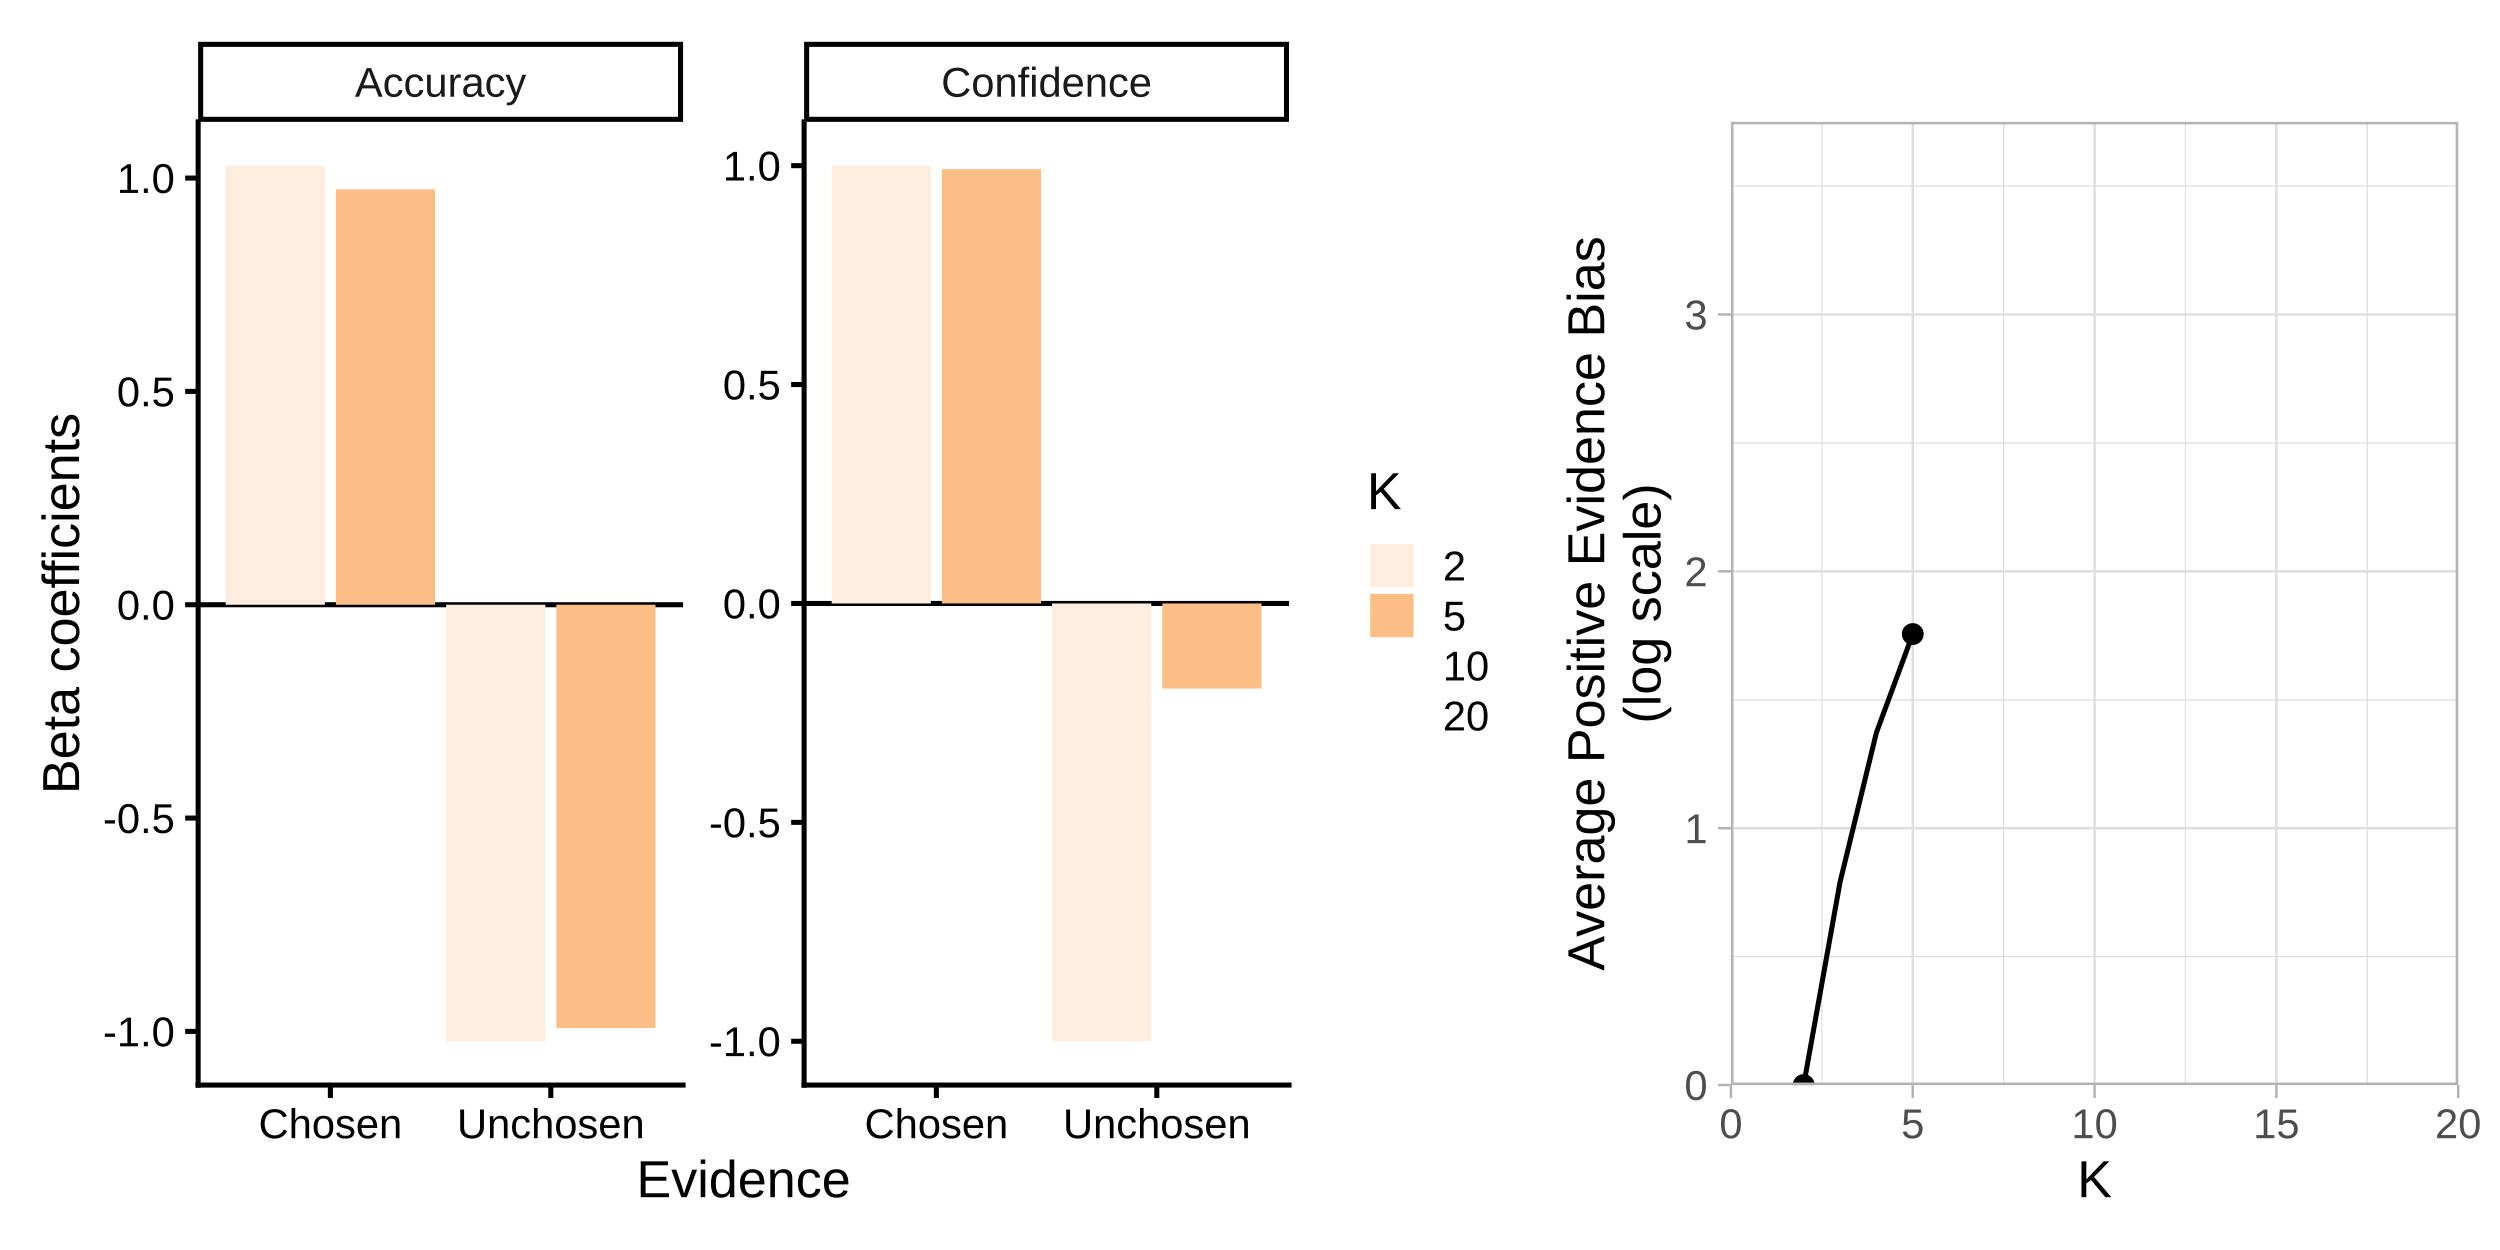
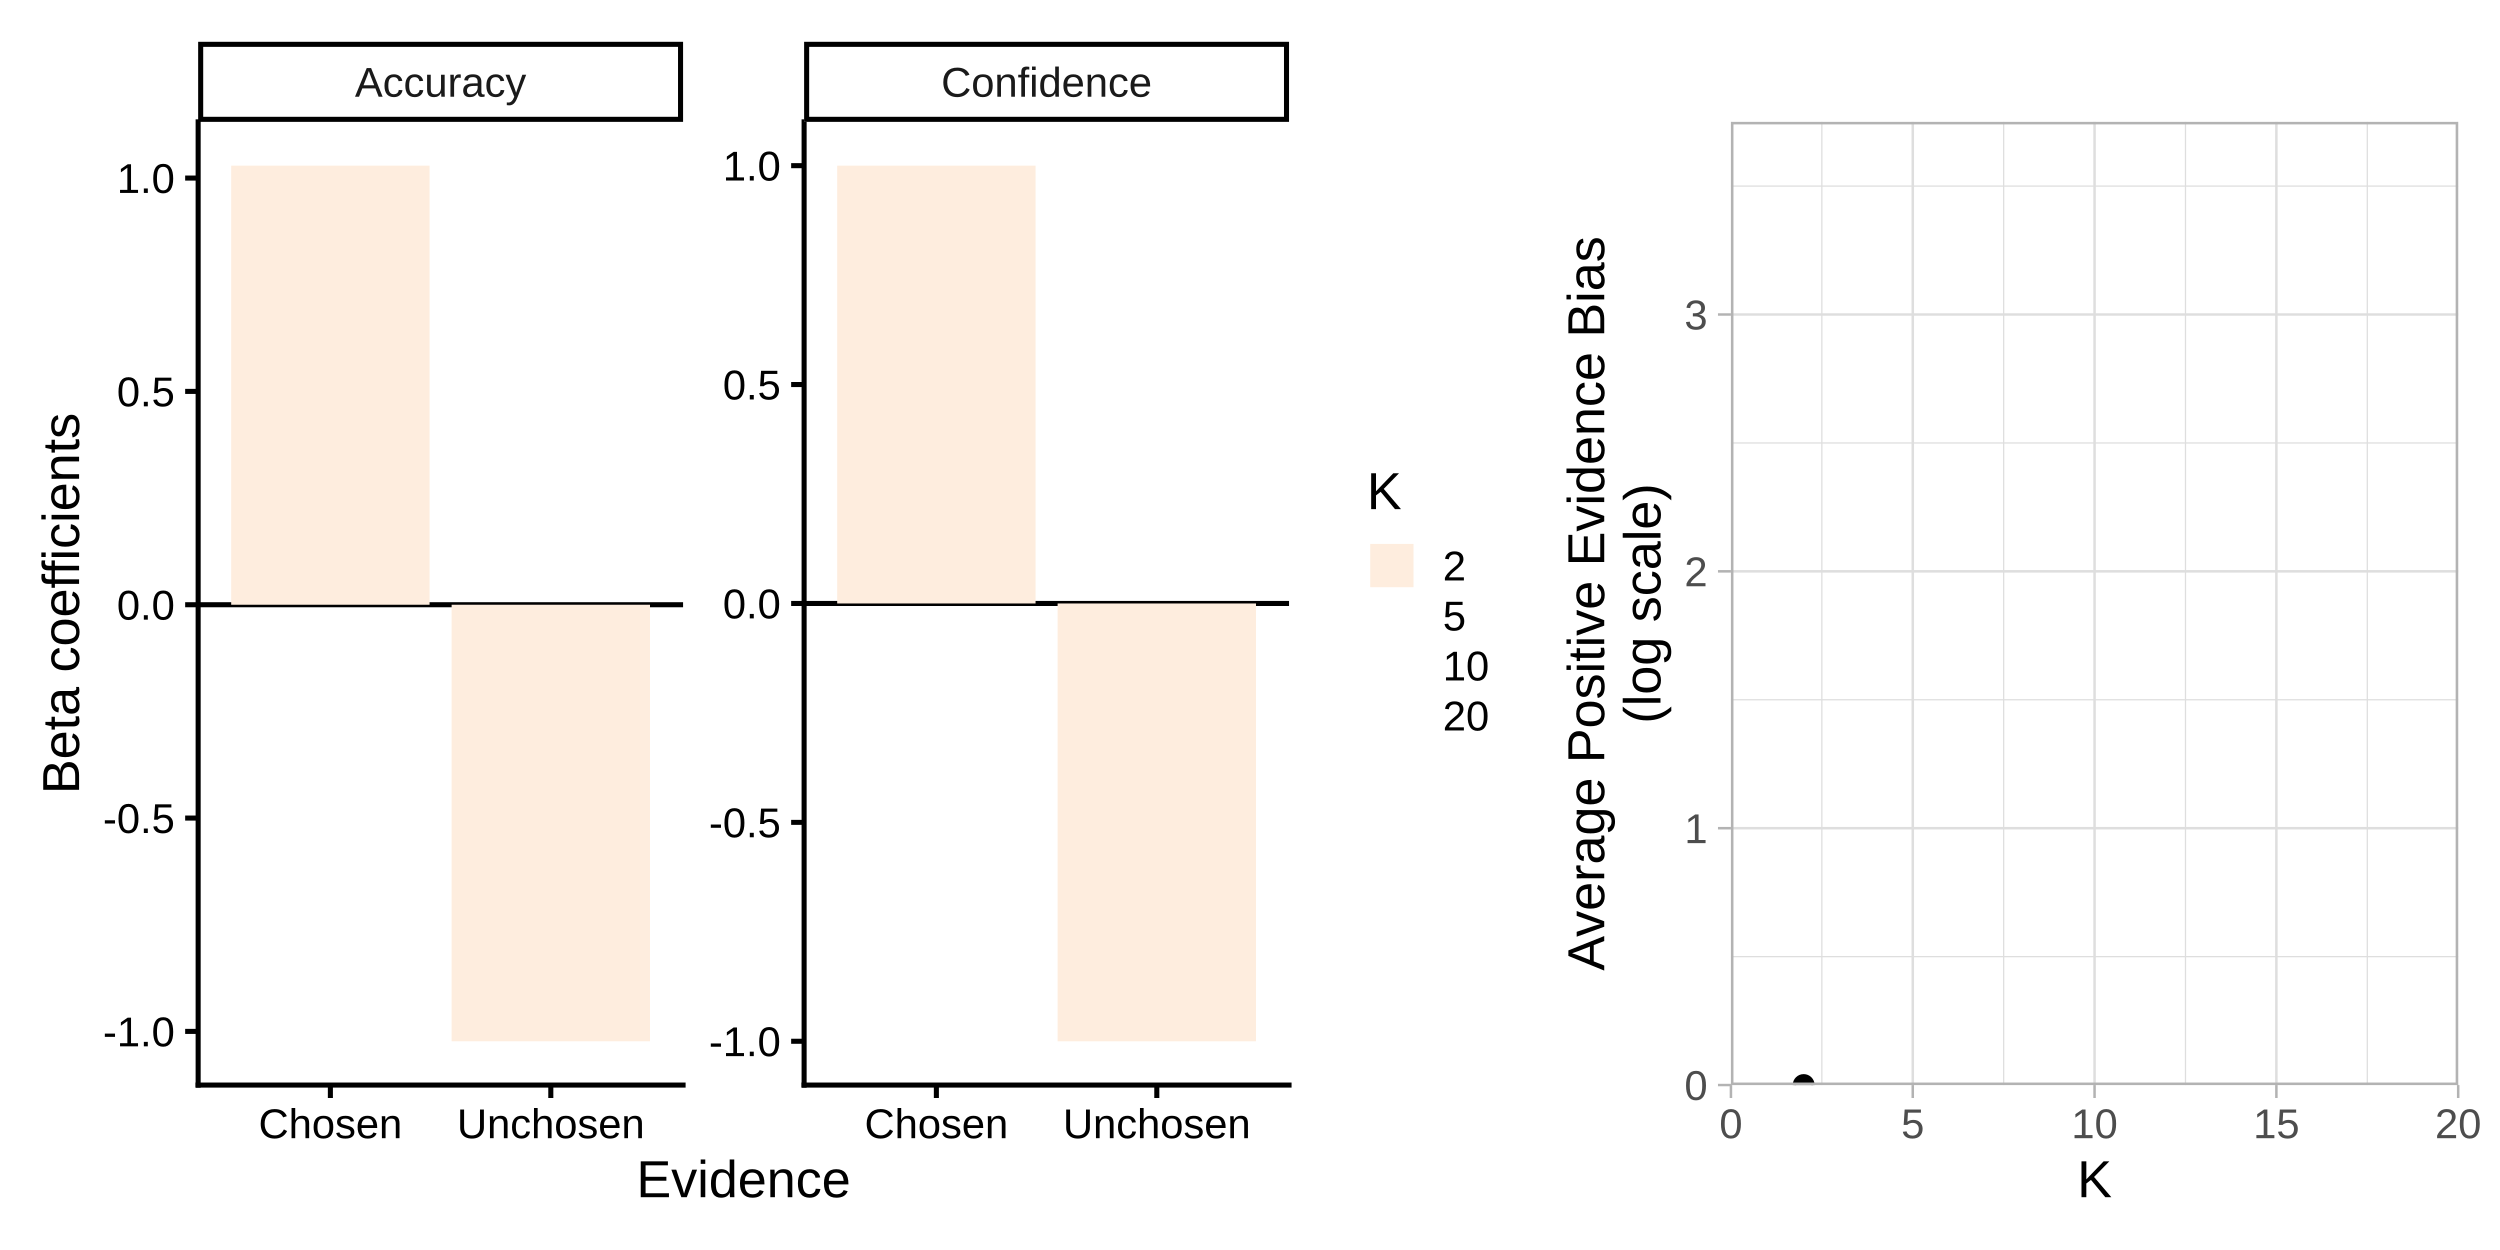
<svg xmlns="http://www.w3.org/2000/svg" width="864.00pt" height="432.00pt" viewBox="0 0 864.00 432.00">
  <g class="svglite">
    <defs>
      <style type="text/css">
    .svglite line, .svglite polyline, .svglite polygon, .svglite path, .svglite rect, .svglite circle {
      fill: none;
      stroke: #000000;
      stroke-linecap: round;
      stroke-linejoin: round;
      stroke-miterlimit: 10.00;
    }
    .svglite text {
      white-space: pre;
    }
    .svglite g.glyphgroup path {
      fill: inherit;
      stroke: none;
    }
  </style>
    </defs>
    <rect width="100%" height="100%" style="stroke: none; fill: #FFFFFF;" />
    <defs>
      <clipPath id="cpMC4wMHw4NjQuMDB8MC4wMHw0MzIuMDA=">
        <rect x="0.00" y="0.00" width="864.00" height="432.00" />
      </clipPath>
    </defs>
    <g clip-path="url(#cpMC4wMHw4NjQuMDB8MC4wMHw0MzIuMDA=)">
      <rect x="0.00" y="0" width="864.00" height="432.00" style="stroke-width: 1.07; stroke: none; fill: #FFFFFF;" />
    </g>
    <defs>
      <clipPath id="cpNjguNDh8ODQ5LjU1fDQyLjEyfDM3NC45OQ==">
        <rect x="68.48" y="42.12" width="781.08" height="332.87" />
      </clipPath>
    </defs>
    <g clip-path="url(#cpNjguNDh8ODQ5LjU1fDQyLjEyfDM3NC45OQ==)">
</g>
    <g clip-path="url(#cpMC4wMHw4NjQuMDB8MC4wMHw0MzIuMDA=)">
</g>
    <defs>
      <clipPath id="cpNS40OHw1MzIuNTd8NS40OHw0MjYuNTI=">
        <rect x="5.48" y="5.48" width="527.09" height="421.04" />
      </clipPath>
    </defs>
    <g clip-path="url(#cpNS40OHw1MzIuNTd8NS40OHw0MjYuNTI=)">
      <rect x="5.48" y="5.48" width="527.09" height="421.04" style="stroke-width: 1.75; stroke: #FFFFFF; fill: #FFFFFF;" />
    </g>
    <g clip-path="url(#cpMC4wMHw4NjQuMDB8MC4wMHw0MzIuMDA=)">
</g>
    <defs>
      <clipPath id="cpNTMyLjU3fDg1OC41Mnw1LjQ4fDQyNi41Mg==">
        <rect x="532.57" y="5.48" width="325.95" height="421.04" />
      </clipPath>
    </defs>
    <g clip-path="url(#cpNTMyLjU3fDg1OC41Mnw1LjQ4fDQyNi41Mg==)">
      <rect x="532.57" y="5.48" width="325.95" height="421.04" style="stroke-width: 1.75; stroke: #FFFFFF; fill: #FFFFFF;" />
    </g>
    <g clip-path="url(#cpMC4wMHw4NjQuMDB8MC4wMHw0MzIuMDA=)">
</g>
    <defs>
      <clipPath id="cpNjguNDh8MjM2LjA3fDQyLjEyfDM3NC45OQ==">
        <rect x="68.48" y="42.12" width="167.59" height="332.87" />
      </clipPath>
    </defs>
    <g clip-path="url(#cpNjguNDh8MjM2LjA3fDQyLjEyfDM3NC45OQ==)">
      <rect x="68.48" y="42.12" width="167.59" height="332.87" style="stroke-width: 1.75; stroke: none; fill: #FFFFFF;" />
      <line x1="68.48" y1="209.00" x2="236.07" y2="209.00" style="stroke-width: 1.75; stroke-linecap: butt;" />
-       <rect x="78.00" y="57.25" width="34.28" height="151.75" style="stroke-width: 1.75; stroke: none; stroke-linecap: butt; stroke-linejoin: miter; fill: #FEEDDE;" />
-       <rect x="116.09" y="65.45" width="34.28" height="143.55" style="stroke-width: 1.75; stroke: none; stroke-linecap: butt; stroke-linejoin: miter; fill: #FDBE85;" />
-       <rect x="154.18" y="209.00" width="34.28" height="150.86" style="stroke-width: 1.75; stroke: none; stroke-linecap: butt; stroke-linejoin: miter; fill: #FEEDDE;" />
-       <rect x="192.27" y="209.00" width="34.28" height="146.29" style="stroke-width: 1.75; stroke: none; stroke-linecap: butt; stroke-linejoin: miter; fill: #FDBE85;" />
+       <rect x="79.90" y="57.25" width="68.56" height="151.75" style="stroke-width: 1.75; stroke: none; stroke-linecap: butt; stroke-linejoin: miter; fill: #FEEDDE;" />
+       <rect x="156.08" y="209.00" width="68.56" height="150.86" style="stroke-width: 1.75; stroke: none; stroke-linecap: butt; stroke-linejoin: miter; fill: #FEEDDE;" />
    </g>
    <g clip-path="url(#cpMC4wMHw4NjQuMDB8MC4wMHw0MzIuMDA=)">
</g>
    <defs>
      <clipPath id="cpMjc3LjkwfDQ0NS40OXw0Mi4xMnwzNzQuOTk=">
        <rect x="277.90" y="42.12" width="167.59" height="332.87" />
      </clipPath>
    </defs>
    <g clip-path="url(#cpMjc3LjkwfDQ0NS40OXw0Mi4xMnwzNzQuOTk=)">
      <rect x="277.90" y="42.12" width="167.59" height="332.87" style="stroke-width: 1.75; stroke: none; fill: #FFFFFF;" />
      <line x1="277.90" y1="208.56" x2="445.49" y2="208.56" style="stroke-width: 1.75; stroke-linecap: butt;" />
-       <rect x="287.42" y="57.25" width="34.28" height="151.31" style="stroke-width: 1.75; stroke: none; stroke-linecap: butt; stroke-linejoin: miter; fill: #FEEDDE;" />
-       <rect x="325.51" y="58.47" width="34.28" height="150.08" style="stroke-width: 1.75; stroke: none; stroke-linecap: butt; stroke-linejoin: miter; fill: #FDBE85;" />
-       <rect x="363.60" y="208.56" width="34.28" height="151.31" style="stroke-width: 1.75; stroke: none; stroke-linecap: butt; stroke-linejoin: miter; fill: #FEEDDE;" />
-       <rect x="401.69" y="208.56" width="34.28" height="29.41" style="stroke-width: 1.75; stroke: none; stroke-linecap: butt; stroke-linejoin: miter; fill: #FDBE85;" />
+       <rect x="289.33" y="57.25" width="68.56" height="151.31" style="stroke-width: 1.75; stroke: none; stroke-linecap: butt; stroke-linejoin: miter; fill: #FEEDDE;" />
+       <rect x="365.51" y="208.56" width="68.56" height="151.31" style="stroke-width: 1.75; stroke: none; stroke-linecap: butt; stroke-linejoin: miter; fill: #FEEDDE;" />
    </g>
    <g clip-path="url(#cpMC4wMHw4NjQuMDB8MC4wMHw0MzIuMDA=)">
      <polyline points="277.90,374.99 277.90,42.12 " style="stroke-width: 1.75; stroke-linecap: square;" />
      <text x="269.83" y="365.01" text-anchor="end" style="font-size: 14.40px; font-family: &quot;Arial&quot;;" textLength="24.80px" lengthAdjust="spacingAndGlyphs">-1.0</text>
      <text x="269.83" y="289.36" text-anchor="end" style="font-size: 14.40px; font-family: &quot;Arial&quot;;" textLength="24.80px" lengthAdjust="spacingAndGlyphs">-0.5</text>
      <text x="269.83" y="213.71" text-anchor="end" style="font-size: 14.40px; font-family: &quot;Arial&quot;;" textLength="20.00px" lengthAdjust="spacingAndGlyphs">0.0</text>
      <text x="269.83" y="138.05" text-anchor="end" style="font-size: 14.40px; font-family: &quot;Arial&quot;;" textLength="20.00px" lengthAdjust="spacingAndGlyphs">0.5</text>
      <text x="269.83" y="62.40" text-anchor="end" style="font-size: 14.40px; font-family: &quot;Arial&quot;;" textLength="20.00px" lengthAdjust="spacingAndGlyphs">1.0</text>
      <polyline points="273.42,359.86 277.90,359.86 " style="stroke-width: 1.75; stroke-linecap: butt;" />
      <polyline points="273.42,284.21 277.90,284.21 " style="stroke-width: 1.75; stroke-linecap: butt;" />
      <polyline points="273.42,208.56 277.90,208.56 " style="stroke-width: 1.75; stroke-linecap: butt;" />
      <polyline points="273.42,132.90 277.90,132.90 " style="stroke-width: 1.75; stroke-linecap: butt;" />
      <polyline points="273.42,57.25 277.90,57.25 " style="stroke-width: 1.75; stroke-linecap: butt;" />
    </g>
    <defs>
      <clipPath id="cpNjguNDh8MjM2LjA3fDE0LjQ1fDQyLjEy">
        <rect x="68.48" y="14.45" width="167.59" height="27.67" />
      </clipPath>
    </defs>
    <g clip-path="url(#cpNjguNDh8MjM2LjA3fDE0LjQ1fDQyLjEy)">
      <rect x="68.48" y="14.45" width="167.59" height="27.67" style="stroke-width: 3.49; fill: #FFFFFF;" />
      <text x="152.27" y="33.43" text-anchor="middle" style="font-size: 14.40px;fill: #1A1A1A; font-family: &quot;Arial&quot;;" textLength="59.20px" lengthAdjust="spacingAndGlyphs">Accuracy</text>
    </g>
    <g clip-path="url(#cpMC4wMHw4NjQuMDB8MC4wMHw0MzIuMDA=)">
</g>
    <defs>
      <clipPath id="cpMjc3LjkwfDQ0NS40OXwxNC40NXw0Mi4xMg==">
        <rect x="277.90" y="14.45" width="167.59" height="27.67" />
      </clipPath>
    </defs>
    <g clip-path="url(#cpMjc3LjkwfDQ0NS40OXwxNC40NXw0Mi4xMg==)">
      <rect x="277.90" y="14.45" width="167.59" height="27.67" style="stroke-width: 3.49; fill: #FFFFFF;" />
      <text x="361.70" y="33.43" text-anchor="middle" style="font-size: 14.40px;fill: #1A1A1A; font-family: &quot;Arial&quot;;" textLength="72.80px" lengthAdjust="spacingAndGlyphs">Confidence</text>
    </g>
    <g clip-path="url(#cpMC4wMHw4NjQuMDB8MC4wMHw0MzIuMDA=)">
      <polyline points="68.48,374.99 236.07,374.99 " style="stroke-width: 1.75; stroke-linecap: square;" />
      <polyline points="114.18,379.47 114.18,374.99 " style="stroke-width: 1.75; stroke-linecap: butt;" />
      <polyline points="190.36,379.47 190.36,374.99 " style="stroke-width: 1.75; stroke-linecap: butt;" />
      <text x="114.18" y="393.36" text-anchor="middle" style="font-size: 14.40px; font-family: &quot;Arial&quot;;" textLength="49.59px" lengthAdjust="spacingAndGlyphs">Chosen</text>
      <text x="190.36" y="393.36" text-anchor="middle" style="font-size: 14.40px; font-family: &quot;Arial&quot;;" textLength="64.80px" lengthAdjust="spacingAndGlyphs">Unchosen</text>
      <polyline points="277.90,374.99 445.49,374.99 " style="stroke-width: 1.75; stroke-linecap: square;" />
      <polyline points="323.61,379.47 323.61,374.99 " style="stroke-width: 1.75; stroke-linecap: butt;" />
      <polyline points="399.79,379.47 399.79,374.99 " style="stroke-width: 1.75; stroke-linecap: butt;" />
      <text x="323.61" y="393.36" text-anchor="middle" style="font-size: 14.40px; font-family: &quot;Arial&quot;;" textLength="49.59px" lengthAdjust="spacingAndGlyphs">Chosen</text>
      <text x="399.79" y="393.36" text-anchor="middle" style="font-size: 14.40px; font-family: &quot;Arial&quot;;" textLength="64.80px" lengthAdjust="spacingAndGlyphs">Unchosen</text>
      <polyline points="68.48,374.99 68.48,42.12 " style="stroke-width: 1.75; stroke-linecap: square;" />
      <text x="60.41" y="361.61" text-anchor="end" style="font-size: 14.40px; font-family: &quot;Arial&quot;;" textLength="24.80px" lengthAdjust="spacingAndGlyphs">-1.0</text>
      <text x="60.41" y="287.88" text-anchor="end" style="font-size: 14.40px; font-family: &quot;Arial&quot;;" textLength="24.80px" lengthAdjust="spacingAndGlyphs">-0.5</text>
      <text x="60.41" y="214.15" text-anchor="end" style="font-size: 14.40px; font-family: &quot;Arial&quot;;" textLength="20.00px" lengthAdjust="spacingAndGlyphs">0.0</text>
      <text x="60.41" y="140.42" text-anchor="end" style="font-size: 14.40px; font-family: &quot;Arial&quot;;" textLength="20.00px" lengthAdjust="spacingAndGlyphs">0.5</text>
      <text x="60.41" y="66.69" text-anchor="end" style="font-size: 14.40px; font-family: &quot;Arial&quot;;" textLength="20.00px" lengthAdjust="spacingAndGlyphs">1.0</text>
      <polyline points="63.99,356.46 68.48,356.46 " style="stroke-width: 1.75; stroke-linecap: butt;" />
      <polyline points="63.99,282.73 68.48,282.73 " style="stroke-width: 1.75; stroke-linecap: butt;" />
      <polyline points="63.99,209.00 68.48,209.00 " style="stroke-width: 1.75; stroke-linecap: butt;" />
      <polyline points="63.99,135.27 68.48,135.27 " style="stroke-width: 1.75; stroke-linecap: butt;" />
      <polyline points="63.99,61.54 68.48,61.54 " style="stroke-width: 1.75; stroke-linecap: butt;" />
      <text x="256.98" y="413.76" text-anchor="middle" style="font-size: 18.00px; font-family: &quot;Arial&quot;;" textLength="74.06px" lengthAdjust="spacingAndGlyphs">Evidence</text>
      <text transform="translate(27.33,208.56) rotate(-90)" text-anchor="middle" style="font-size: 18.00px; font-family: &quot;Arial&quot;;" textLength="131.77px" lengthAdjust="spacingAndGlyphs">Beta coefficients</text>
      <rect x="463.42" y="152.20" width="60.18" height="112.70" style="stroke-width: 1.75; stroke: none; fill: #FFFFFF;" />
      <text x="472.39" y="175.96" style="font-size: 18.00px; font-family: &quot;Arial&quot;;" textLength="12.00px" lengthAdjust="spacingAndGlyphs">K</text>
      <rect x="472.39" y="186.82" width="17.28" height="17.28" style="stroke-width: 1.75; stroke: none; fill: #FFFFFF;" />
      <rect x="473.55" y="187.98" width="14.96" height="14.96" style="stroke-width: 1.75; stroke: none; stroke-linecap: butt; stroke-linejoin: miter; fill: #FEEDDE;" />
      <rect x="472.39" y="204.10" width="17.28" height="17.28" style="stroke-width: 1.75; stroke: none; fill: #FFFFFF;" />
-       <rect x="473.55" y="205.26" width="14.96" height="14.96" style="stroke-width: 1.75; stroke: none; stroke-linecap: butt; stroke-linejoin: miter; fill: #FDBE85;" />
      <rect x="472.39" y="221.38" width="17.28" height="17.28" style="stroke-width: 1.75; stroke: none; fill: #FFFFFF;" />
      <rect x="472.39" y="238.66" width="17.28" height="17.28" style="stroke-width: 1.75; stroke: none; fill: #FFFFFF;" />
      <text x="498.64" y="200.61" style="font-size: 14.40px; font-family: &quot;Arial&quot;;" textLength="8.00px" lengthAdjust="spacingAndGlyphs">2</text>
      <text x="498.64" y="217.89" style="font-size: 14.40px; font-family: &quot;Arial&quot;;" textLength="8.00px" lengthAdjust="spacingAndGlyphs">5</text>
      <text x="498.64" y="235.17" style="font-size: 14.40px; font-family: &quot;Arial&quot;;" textLength="16.00px" lengthAdjust="spacingAndGlyphs">10</text>
      <text x="498.64" y="252.45" style="font-size: 14.40px; font-family: &quot;Arial&quot;;" textLength="16.00px" lengthAdjust="spacingAndGlyphs">20</text>
    </g>
    <defs>
      <clipPath id="cpNTk4LjIxfDg0OS41NXw0Mi4xMnwzNzQuOTk=">
        <rect x="598.21" y="42.12" width="251.34" height="332.87" />
      </clipPath>
    </defs>
    <g clip-path="url(#cpNTk4LjIxfDg0OS41NXw0Mi4xMnwzNzQuOTk=)">
      <rect x="598.21" y="42.12" width="251.34" height="332.87" style="stroke-width: 1.75; stroke: none; fill: #FFFFFF;" />
      <polyline points="598.21,330.61 849.55,330.61 " style="stroke-width: 0.44; stroke: #DEDEDE; stroke-linecap: butt;" />
      <polyline points="598.21,241.84 849.55,241.84 " style="stroke-width: 0.44; stroke: #DEDEDE; stroke-linecap: butt;" />
      <polyline points="598.21,153.08 849.55,153.08 " style="stroke-width: 0.44; stroke: #DEDEDE; stroke-linecap: butt;" />
      <polyline points="598.21,64.31 849.55,64.31 " style="stroke-width: 0.44; stroke: #DEDEDE; stroke-linecap: butt;" />
      <polyline points="629.63,374.99 629.63,42.12 " style="stroke-width: 0.44; stroke: #DEDEDE; stroke-linecap: butt;" />
      <polyline points="692.47,374.99 692.47,42.12 " style="stroke-width: 0.44; stroke: #DEDEDE; stroke-linecap: butt;" />
      <polyline points="755.30,374.99 755.30,42.12 " style="stroke-width: 0.44; stroke: #DEDEDE; stroke-linecap: butt;" />
      <polyline points="818.14,374.99 818.14,42.12 " style="stroke-width: 0.44; stroke: #DEDEDE; stroke-linecap: butt;" />
      <polyline points="598.21,374.99 849.55,374.99 " style="stroke-width: 0.87; stroke: #DEDEDE; stroke-linecap: butt;" />
      <polyline points="598.21,286.23 849.55,286.23 " style="stroke-width: 0.87; stroke: #DEDEDE; stroke-linecap: butt;" />
      <polyline points="598.21,197.46 849.55,197.46 " style="stroke-width: 0.87; stroke: #DEDEDE; stroke-linecap: butt;" />
      <polyline points="598.21,108.69 849.55,108.69 " style="stroke-width: 0.87; stroke: #DEDEDE; stroke-linecap: butt;" />
      <polyline points="598.21,374.99 598.21,42.12 " style="stroke-width: 0.87; stroke: #DEDEDE; stroke-linecap: butt;" />
      <polyline points="661.05,374.99 661.05,42.12 " style="stroke-width: 0.87; stroke: #DEDEDE; stroke-linecap: butt;" />
      <polyline points="723.88,374.99 723.88,42.12 " style="stroke-width: 0.87; stroke: #DEDEDE; stroke-linecap: butt;" />
      <polyline points="786.72,374.99 786.72,42.12 " style="stroke-width: 0.87; stroke: #DEDEDE; stroke-linecap: butt;" />
      <polyline points="849.55,374.99 849.55,42.12 " style="stroke-width: 0.87; stroke: #DEDEDE; stroke-linecap: butt;" />
-       <polyline points="623.35,374.99 635.91,304.91 648.48,253.22 661.05,219.13 " style="stroke-width: 1.75; stroke-linecap: butt;" />
      <circle cx="623.35" cy="374.99" r="3.20" style="stroke-width: 1.16; fill: #000000;" />
-       <circle cx="661.05" cy="219.13" r="3.20" style="stroke-width: 1.16; fill: #000000;" />
      <rect x="598.21" y="42.12" width="251.34" height="332.87" style="stroke-width: 1.75; stroke: #B3B3B3;" />
    </g>
    <g clip-path="url(#cpMC4wMHw4NjQuMDB8MC4wMHw0MzIuMDA=)">
      <text x="590.14" y="380.14" text-anchor="end" style="font-size: 14.40px;fill: #4D4D4D; font-family: &quot;Arial&quot;;" textLength="8.00px" lengthAdjust="spacingAndGlyphs">0</text>
      <text x="590.14" y="291.38" text-anchor="end" style="font-size: 14.40px;fill: #4D4D4D; font-family: &quot;Arial&quot;;" textLength="8.00px" lengthAdjust="spacingAndGlyphs">1</text>
      <text x="590.14" y="202.61" text-anchor="end" style="font-size: 14.40px;fill: #4D4D4D; font-family: &quot;Arial&quot;;" textLength="8.00px" lengthAdjust="spacingAndGlyphs">2</text>
      <text x="590.14" y="113.85" text-anchor="end" style="font-size: 14.40px;fill: #4D4D4D; font-family: &quot;Arial&quot;;" textLength="8.00px" lengthAdjust="spacingAndGlyphs">3</text>
      <polyline points="593.73,374.99 598.21,374.99 " style="stroke-width: 0.87; stroke: #B3B3B3; stroke-linecap: butt;" />
      <polyline points="593.73,286.23 598.21,286.23 " style="stroke-width: 0.87; stroke: #B3B3B3; stroke-linecap: butt;" />
      <polyline points="593.73,197.46 598.21,197.46 " style="stroke-width: 0.87; stroke: #B3B3B3; stroke-linecap: butt;" />
      <polyline points="593.73,108.69 598.21,108.69 " style="stroke-width: 0.87; stroke: #B3B3B3; stroke-linecap: butt;" />
      <polyline points="598.21,379.47 598.21,374.99 " style="stroke-width: 0.87; stroke: #B3B3B3; stroke-linecap: butt;" />
      <polyline points="661.05,379.47 661.05,374.99 " style="stroke-width: 0.87; stroke: #B3B3B3; stroke-linecap: butt;" />
      <polyline points="723.88,379.47 723.88,374.99 " style="stroke-width: 0.87; stroke: #B3B3B3; stroke-linecap: butt;" />
      <polyline points="786.72,379.47 786.72,374.99 " style="stroke-width: 0.87; stroke: #B3B3B3; stroke-linecap: butt;" />
      <polyline points="849.55,379.47 849.55,374.99 " style="stroke-width: 0.87; stroke: #B3B3B3; stroke-linecap: butt;" />
      <text x="598.21" y="393.36" text-anchor="middle" style="font-size: 14.40px;fill: #4D4D4D; font-family: &quot;Arial&quot;;" textLength="8.00px" lengthAdjust="spacingAndGlyphs">0</text>
      <text x="661.05" y="393.36" text-anchor="middle" style="font-size: 14.40px;fill: #4D4D4D; font-family: &quot;Arial&quot;;" textLength="8.00px" lengthAdjust="spacingAndGlyphs">5</text>
      <text x="723.88" y="393.36" text-anchor="middle" style="font-size: 14.40px;fill: #4D4D4D; font-family: &quot;Arial&quot;;" textLength="16.00px" lengthAdjust="spacingAndGlyphs">10</text>
      <text x="786.72" y="393.36" text-anchor="middle" style="font-size: 14.40px;fill: #4D4D4D; font-family: &quot;Arial&quot;;" textLength="16.00px" lengthAdjust="spacingAndGlyphs">15</text>
      <text x="849.55" y="393.36" text-anchor="middle" style="font-size: 14.40px;fill: #4D4D4D; font-family: &quot;Arial&quot;;" textLength="16.00px" lengthAdjust="spacingAndGlyphs">20</text>
      <text x="723.88" y="413.76" text-anchor="middle" style="font-size: 18.00px; font-family: &quot;Arial&quot;;" textLength="12.00px" lengthAdjust="spacingAndGlyphs">K</text>
      <text transform="translate(554.42,208.56) rotate(-90)" text-anchor="middle" style="font-size: 18.00px; font-family: &quot;Arial&quot;;" textLength="253.84px" lengthAdjust="spacingAndGlyphs">Average Positive Evidence Bias</text>
      <text transform="translate(573.86,208.56) rotate(-90)" text-anchor="middle" style="font-size: 18.00px; font-family: &quot;Arial&quot;;" textLength="83.06px" lengthAdjust="spacingAndGlyphs">(log scale)</text>
    </g>
  </g>
</svg>
